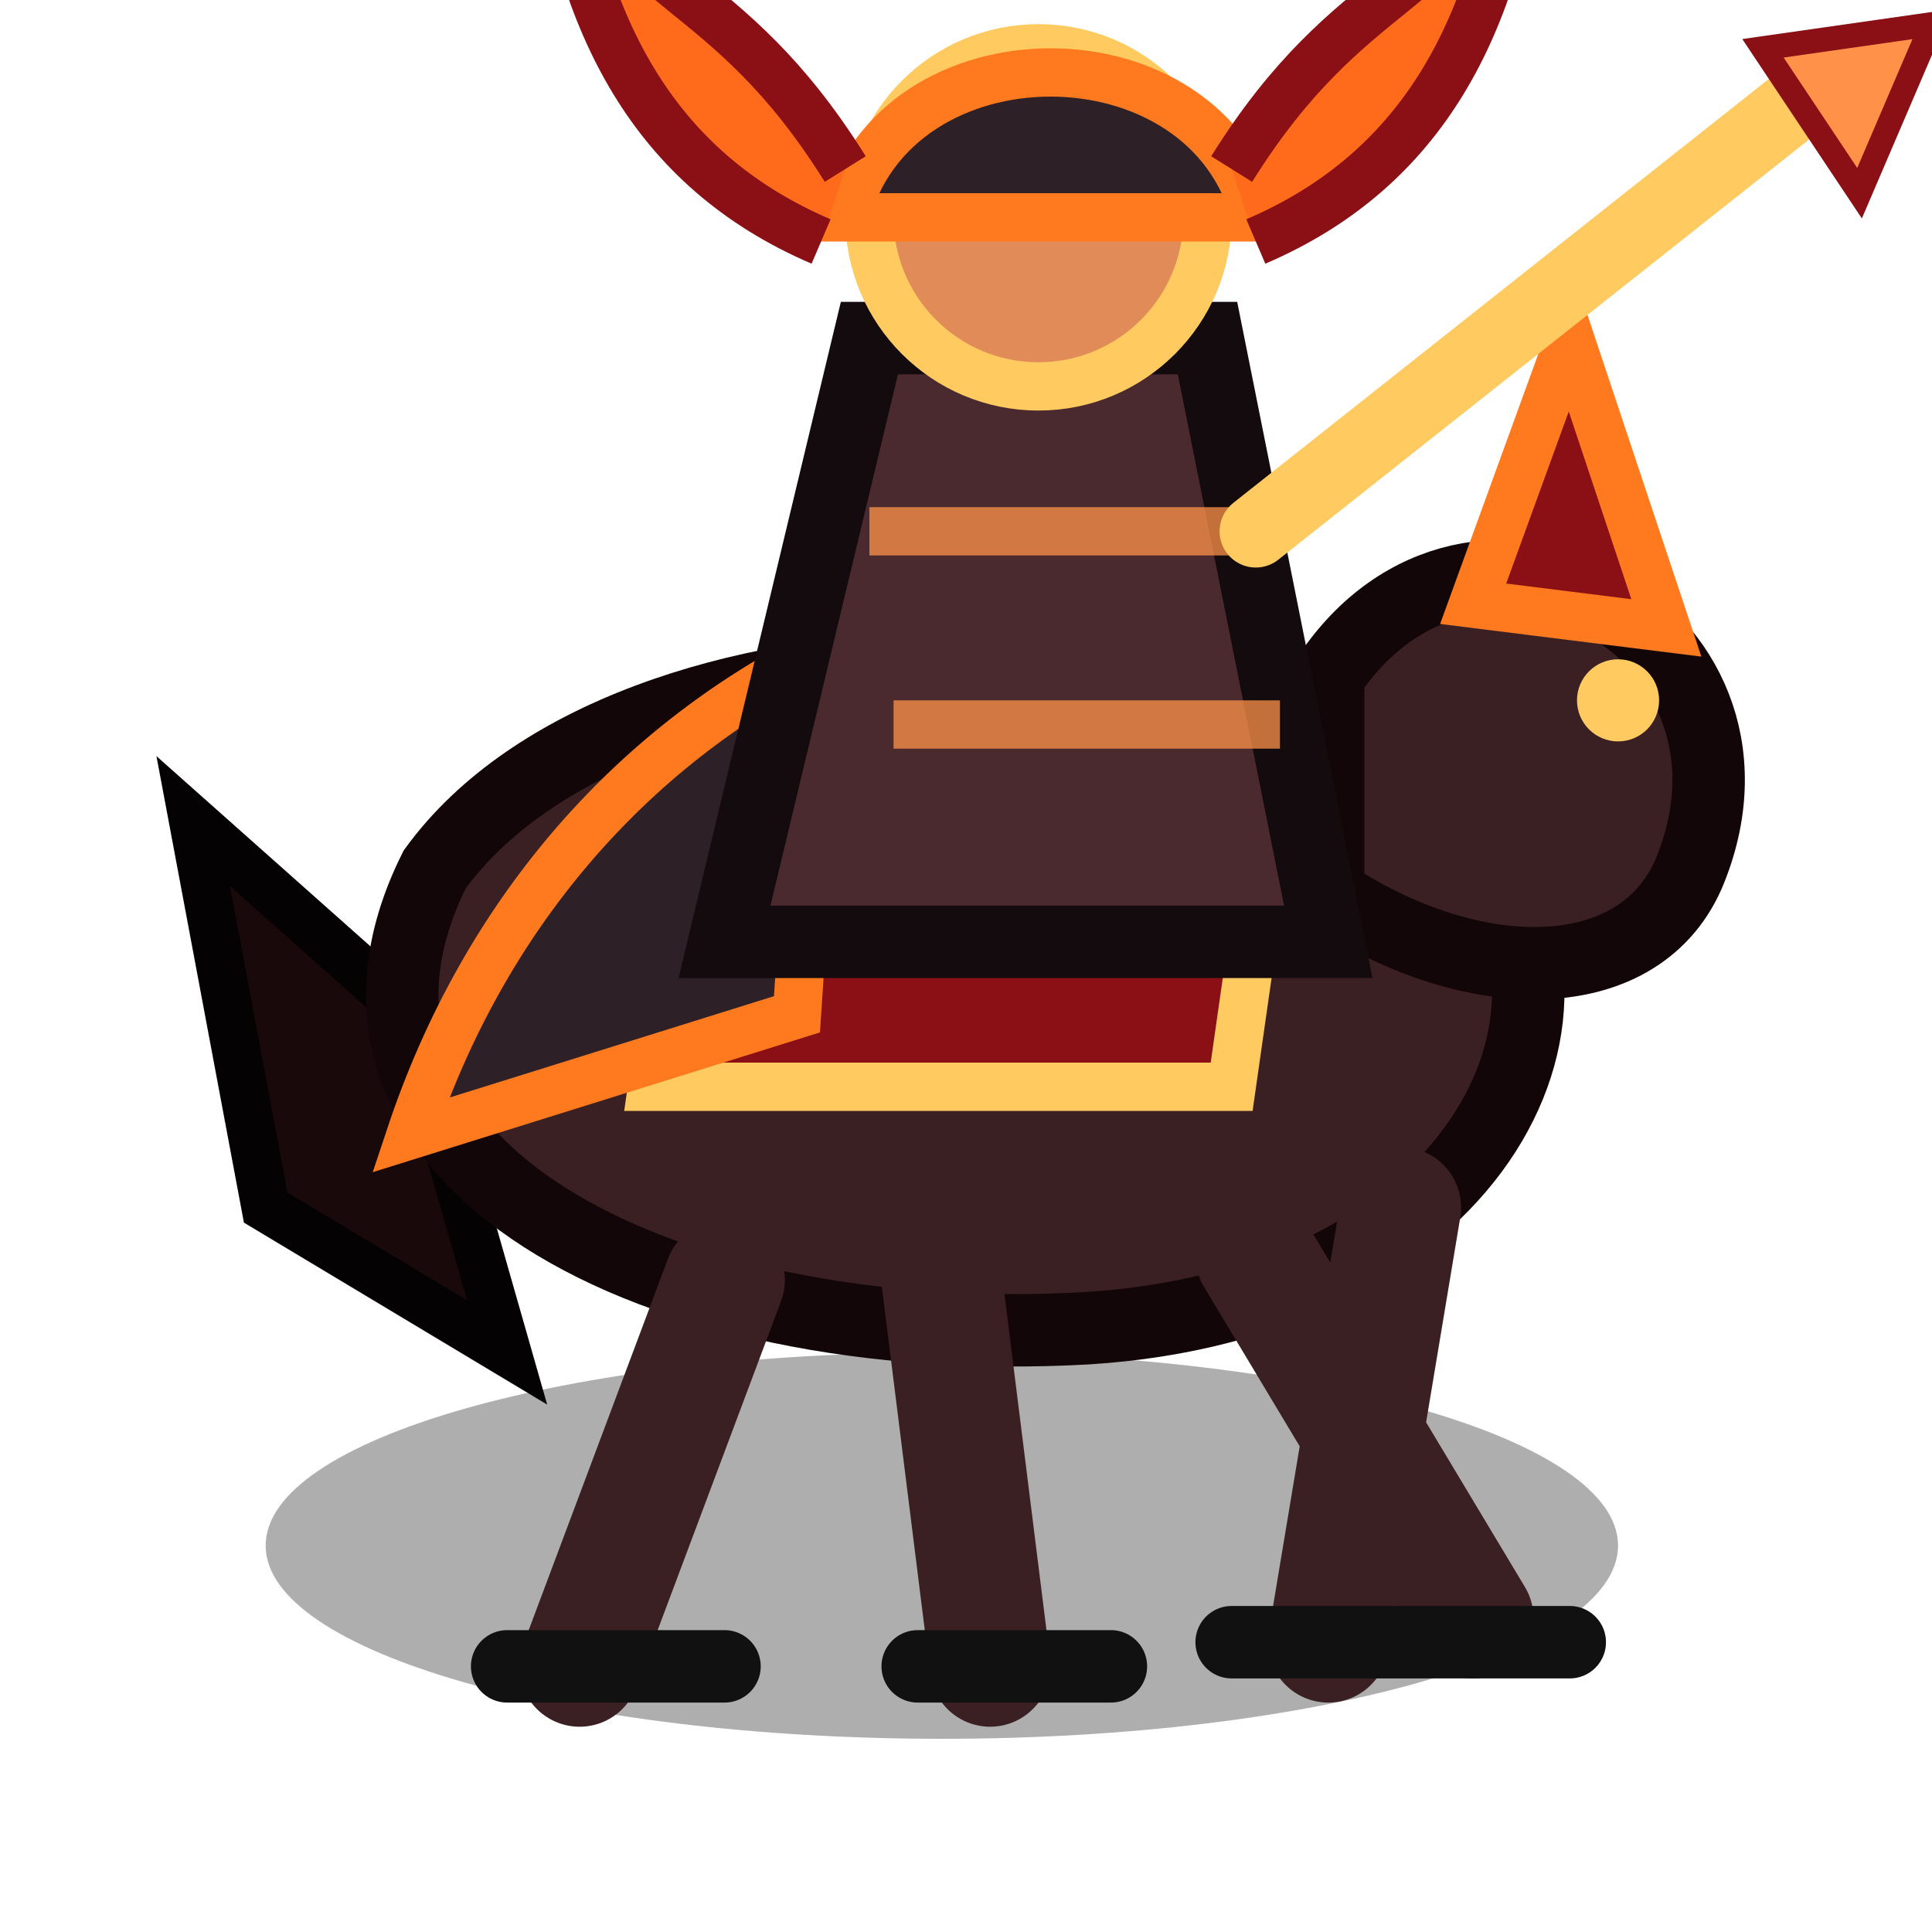
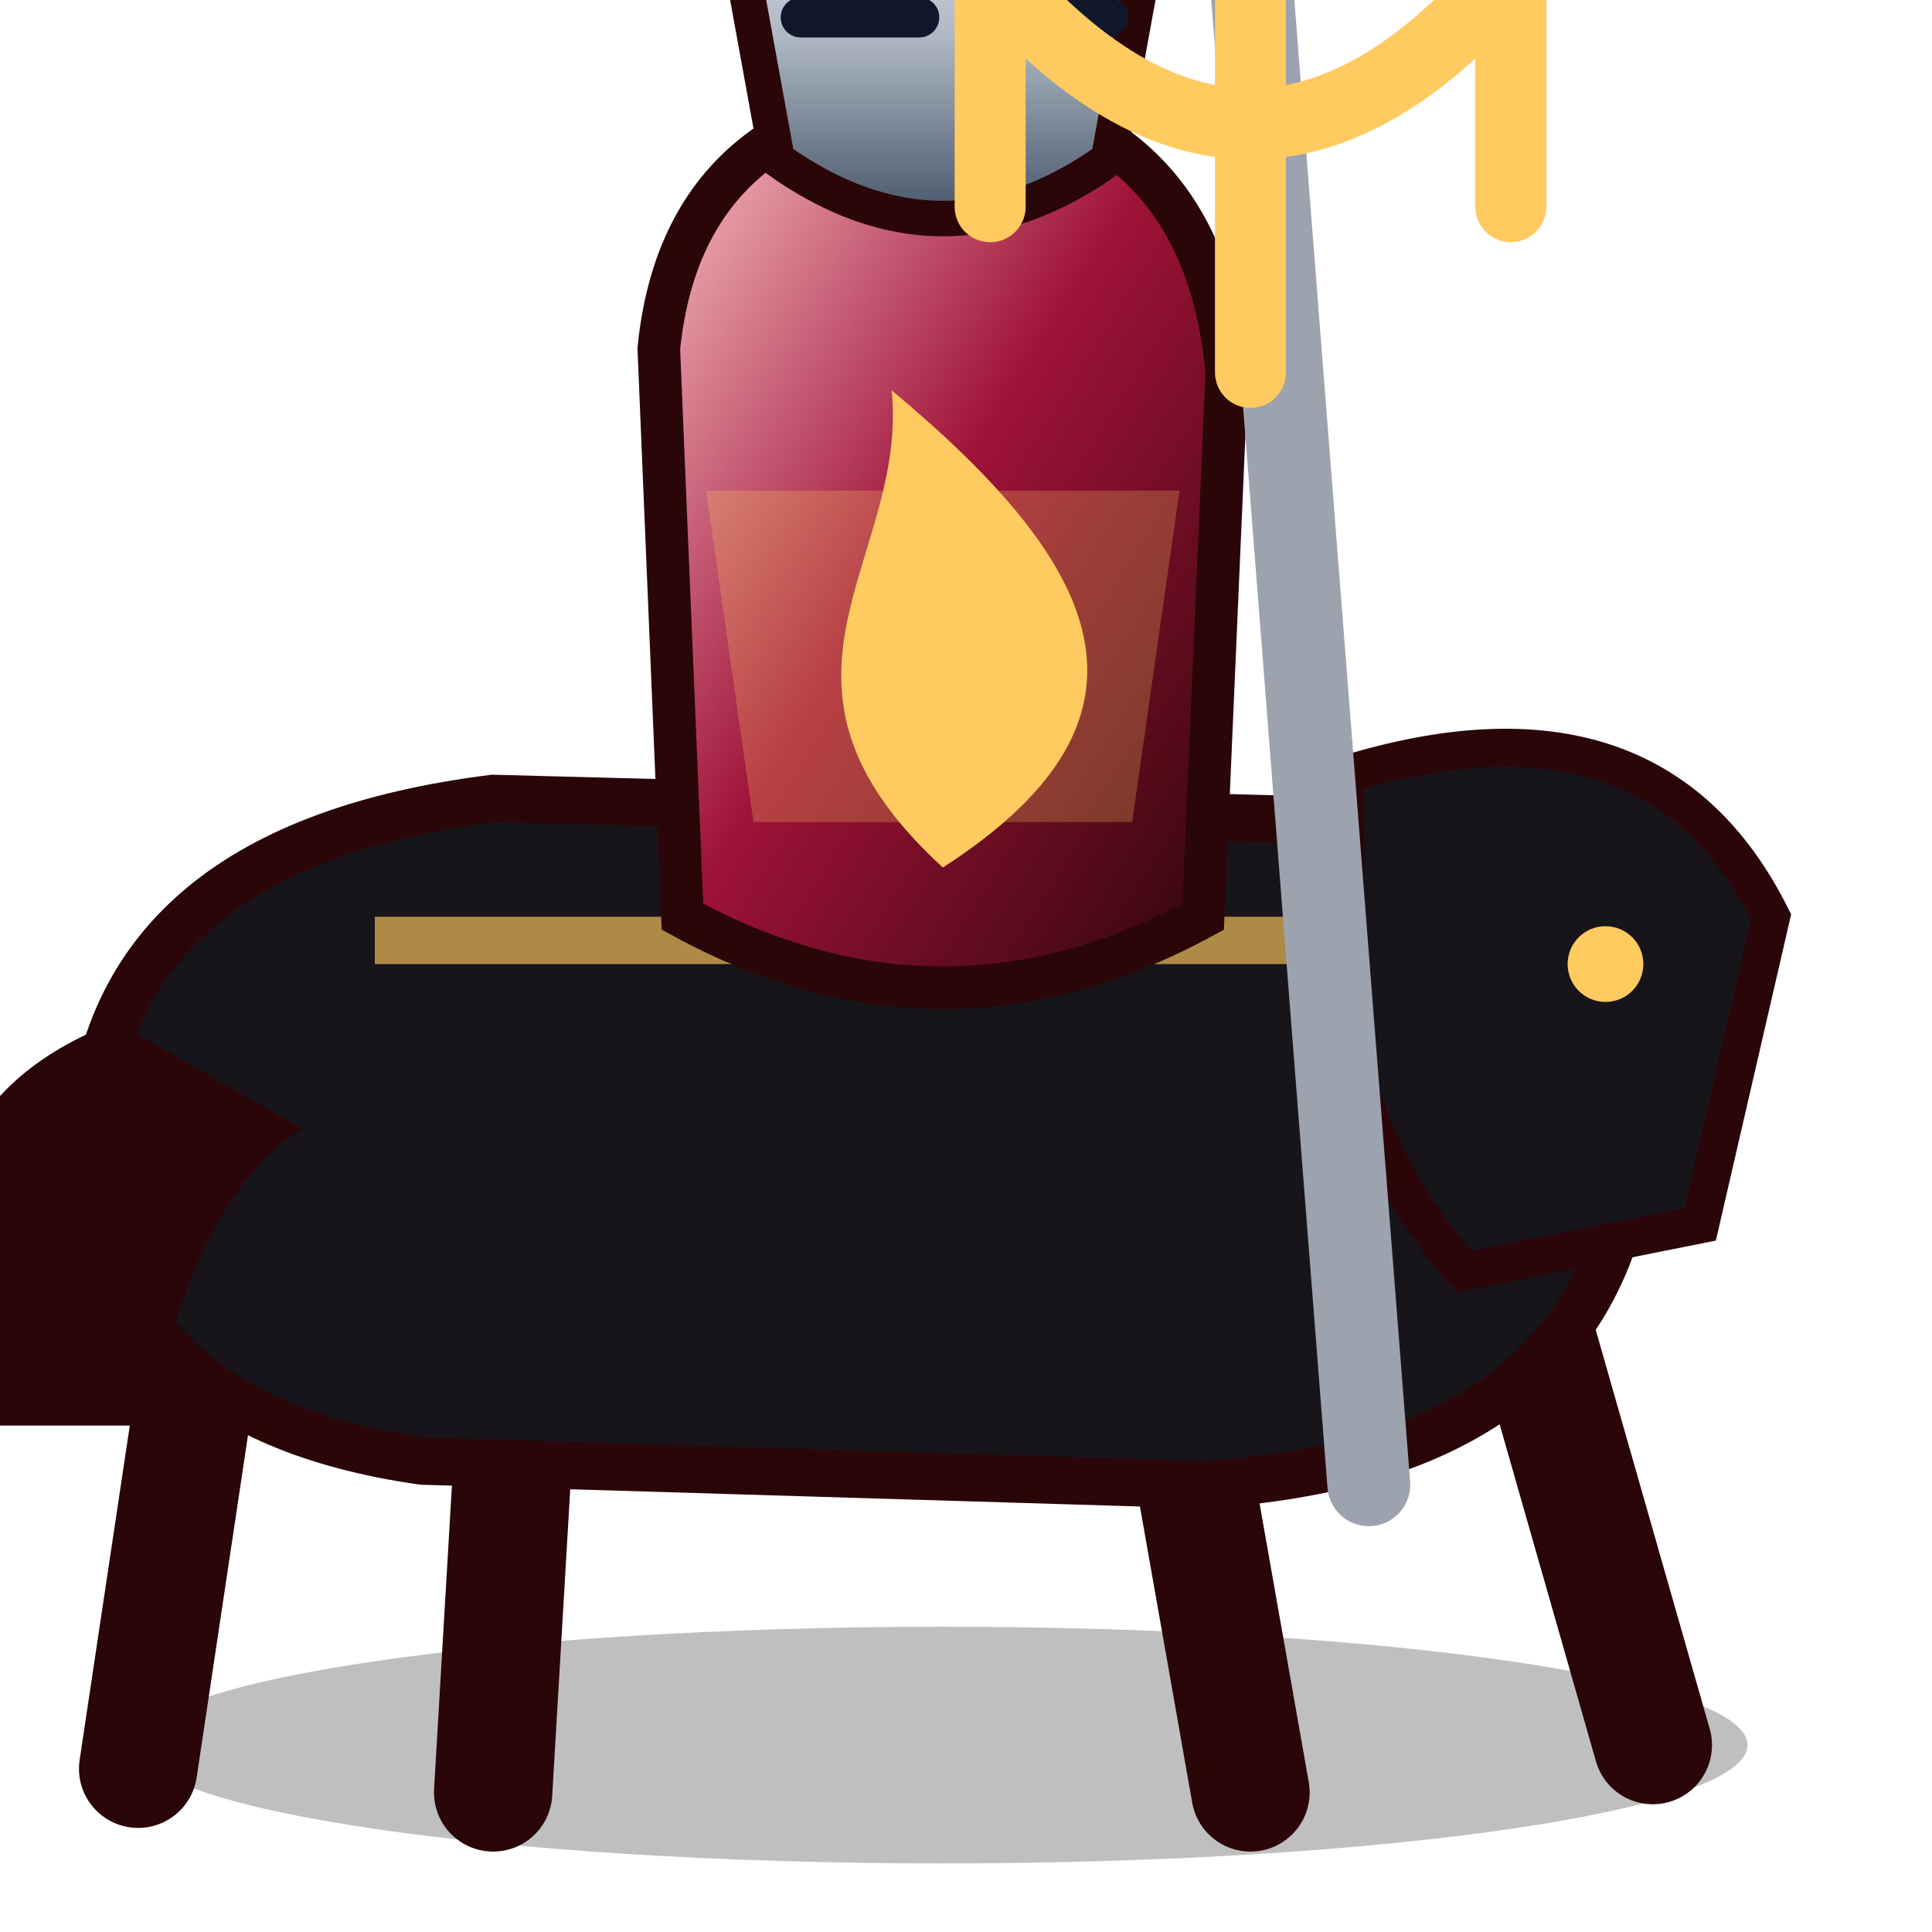
- <svg xmlns="http://www.w3.org/2000/svg" width="80" height="80" viewBox="0 0 80 80">
-   <ellipse cx="39" cy="64" rx="28" ry="8" fill="#000" opacity=".32" />
-   <path d="M17 42 8 34l3 16 10 6z" fill="#19090a" stroke="#050203" stroke-width="2" />
-   <path d="M18 36c8-11 34-11 43-1 6 7 0 19-16 20-18 1-33-7-27-19z" fill="#3b2023" stroke="#130608" stroke-width="3" />
-   <path d="M25 33c10-5 23-4 32 2-9 2-21 2-32-2z" fill="#ff6b1a" opacity=".35" />
-   <path d="M55 28c6-9 19-2 15 8-2 5-9 5-15 1z" fill="#3b2023" stroke="#130608" stroke-width="3" />
-   <path d="M61 25l4-11 4 12z" fill="#8b1015" stroke="#ff7a1f" stroke-width="2" />
-   <circle cx="67" cy="29" r="1.7" fill="#ffca5f" />
-   <path d="M30 53l-6 16M39 53l2 16M52 52l9 15M58 50l-3 18" stroke="#3b2023" stroke-width="5" stroke-linecap="round" />
-   <path d="M21 69h9M38 69h8M56 68h9M51 68h8" stroke="#111" stroke-width="3" stroke-linecap="round" />
-   <path d="M29 31h24l-2 14H27z" fill="#8b1015" stroke="#ffca5f" stroke-width="2" />
-   <path d="M34 27c-8 4-14 11-17 20l16-5z" fill="#2e2027" stroke="#ff7a1f" stroke-width="2" />
-   <path d="M36 14h14l5 25H30z" fill="#4a2a2f" stroke="#140b0e" stroke-width="3" />
-   <path d="M36 22h16M37 30h16" stroke="#ff9248" stroke-width="2" opacity=".75" />
-   <circle cx="43" cy="9" r="7" fill="#e18c58" stroke="#ffca5f" stroke-width="2" />
-   <path d="M35 9c2-8 15-8 17 0z" fill="#2e2027" stroke="#ff7a1f" stroke-width="2" />
-   <path d="M51 7c5-8 9-7 12-14-1 8-4 14-11 17M35 7c-5-8-9-7-12-14 1 8 4 14 11 17" fill="#ff6b1a" stroke="#8b1015" stroke-width="2" />
-   <path d="M52 22 76 3" stroke="#ffca5f" stroke-width="3" stroke-linecap="round" />
-   <path d="M73 2 80 1l-3 7z" fill="#ff9248" stroke="#8b1015" stroke-width="1" />
+ <svg xmlns="http://www.w3.org/2000/svg" width="80" height="80" viewBox="0 0 80 80" role="img" aria-labelledby="hero-inferno-title hero-inferno-desc">
+   <defs>
+     <linearGradient id="hero-inferno-body" x1="0" y1="0" x2="1" y2="1">
+       <stop offset="0%" stop-color="#fecaca" />
+       <stop offset="48%" stop-color="#9f1239" />
+       <stop offset="100%" stop-color="#2a0608" />
+     </linearGradient>
+     <linearGradient id="hero-inferno-alt" x1="0" y1="0" x2="1" y2="1">
+       <stop offset="0%" stop-color="#ffca5f" />
+       <stop offset="100%" stop-color="#ff6b1a" />
+     </linearGradient>
+     <linearGradient id="hero-inferno-steel" x1="0" y1="0" x2="0" y2="1">
+       <stop offset="0%" stop-color="#f8fafc" />
+       <stop offset="55%" stop-color="#aeb8c4" />
+       <stop offset="100%" stop-color="#475569" />
+     </linearGradient>
+     <radialGradient id="hero-inferno-glow" cx="50%" cy="48%" r="50%">
+       <stop offset="0%" stop-color="#ffca5f" stop-opacity=".65" />
+       <stop offset="100%" stop-color="#ffca5f" stop-opacity="0" />
+     </radialGradient>
+   </defs>
+   <g transform="translate(-8 -13) scale(.98)">
+     <g>
+       <ellipse cx="48" cy="87" rx="34" ry="5" fill="#000" opacity=".25" />
+       <path d="M17 68 L14 88 M30 72 L29 89 M58 72 L61 89 M72 66 L78 87" stroke="#2a0608" stroke-width="5" stroke-linecap="round" />
+       <path d="M12 61 Q13 49 29 47 L67 48 Q79 51 77 63 Q75 75 59 76 L26 75 Q12 73 12 61 Z" fill="#17151a" stroke="#2a0608" stroke-width="2" />
+       <path d="M24 53 H63 Q73 55 76 61" fill="none" stroke="#ffca5f" stroke-width="2" opacity=".65" />
+       <path d="M65 46 Q78 42 83 52 L80 65 L70 67 Q64 60 65 52 Z" fill="#17151a" stroke="#2a0608" stroke-width="1.6" />
+       <circle cx="76" cy="54" r="1.6" fill="#ffca5f" />
+       <path d="M13 57 Q3 61 8 73 L14 73 Q16 64 20 61 Z" fill="#2a0608" stroke="#2a0608" stroke-width="1" />
+       <path d="M36 28 Q37 18 48 17 Q59 18 60 29 L59 52 Q48 58 37 52 Z" fill="url(#hero-inferno-body)" stroke="#2a0608" stroke-width="1.8" />
+       <path d="M38 34 H58 L56 48 H40 Z" fill="#ffca5f" opacity=".25" />
+       <path d="M48 49.92 C39.36 42 46.56 36.96 45.84 29.76 C54.48 36.96 58.08 43.44 48 49.92 Z" fill="#ffca5f" />
+       <path d="M39 9 Q48 2 57 9 L55 20 Q48 25 41 20 Z" fill="url(#hero-inferno-steel)" stroke="#2a0608" stroke-width="1.5" />
+       <path d="M42 14 H47 M50 14 H55" stroke="#0f172a" stroke-width="1.7" stroke-linecap="round" />
+       <path d="M40 4 Q26 -9 30 10 M56 4 Q70 -9 66 10" fill="none" stroke="#f8fafc" stroke-width="3.2" stroke-linecap="round" />
+       <path d="M66 76 L61 12" stroke="#9ca3af" stroke-width="3.5" stroke-linecap="round" />
+       <path d="M50 12 Q61 25 72 12 M61 12 V29 M50 12 V22 M72 12 V22" fill="none" stroke="#ffca5f" stroke-width="3" stroke-linecap="round" />
+     </g>
+   </g>
</svg>
